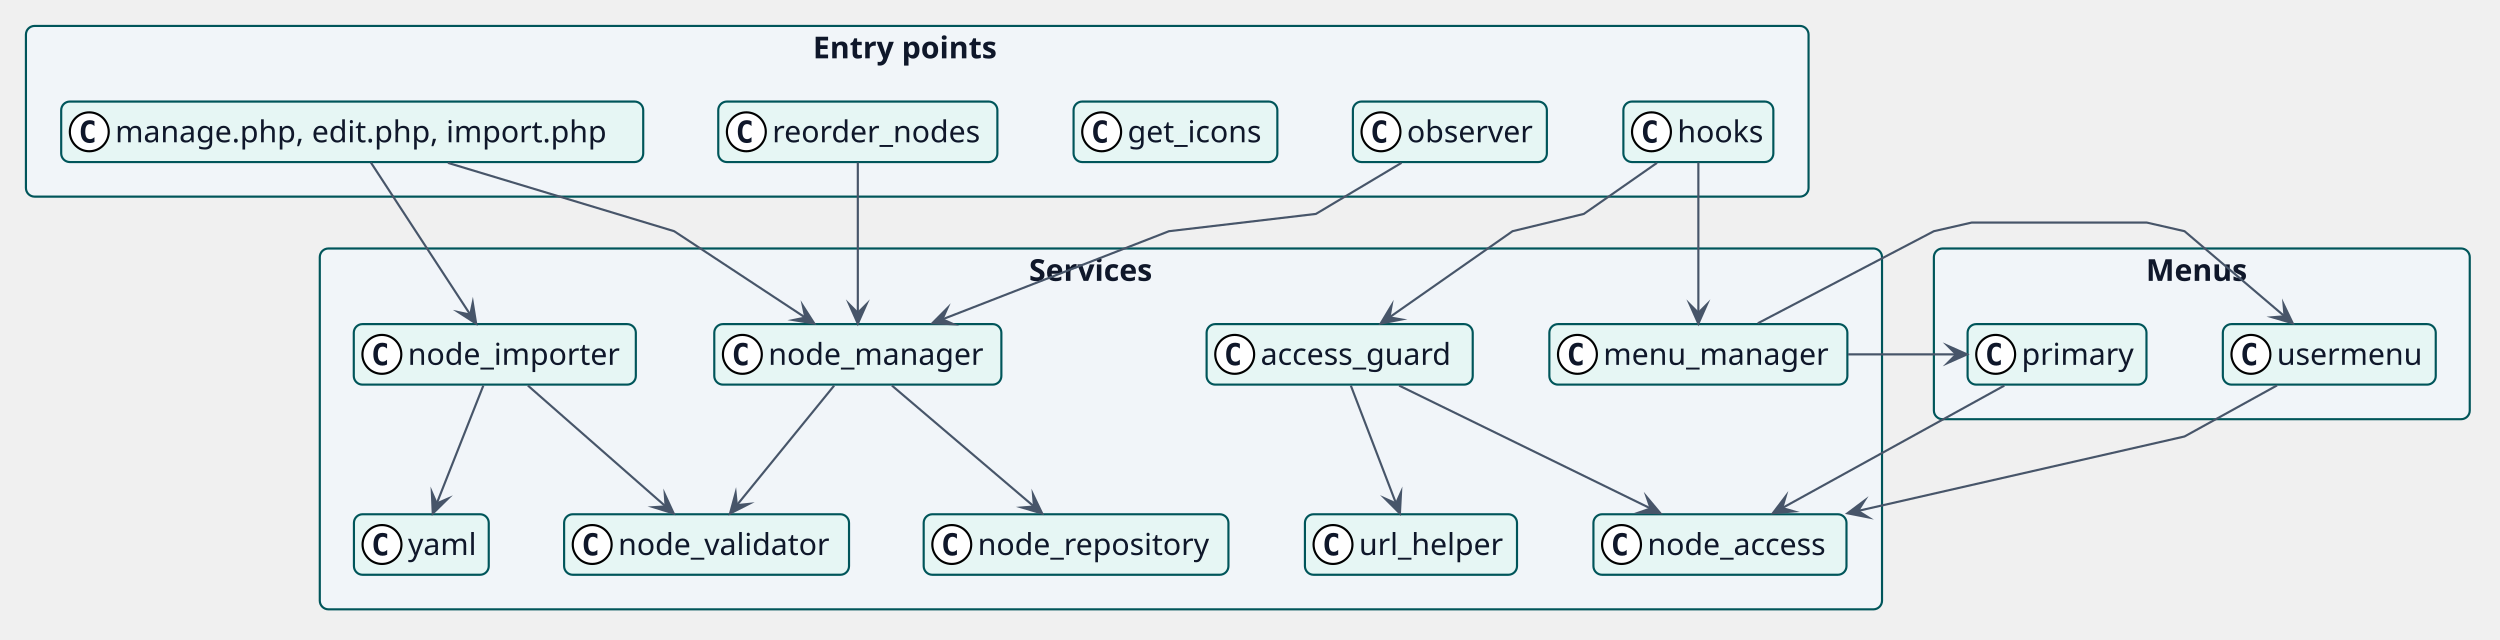
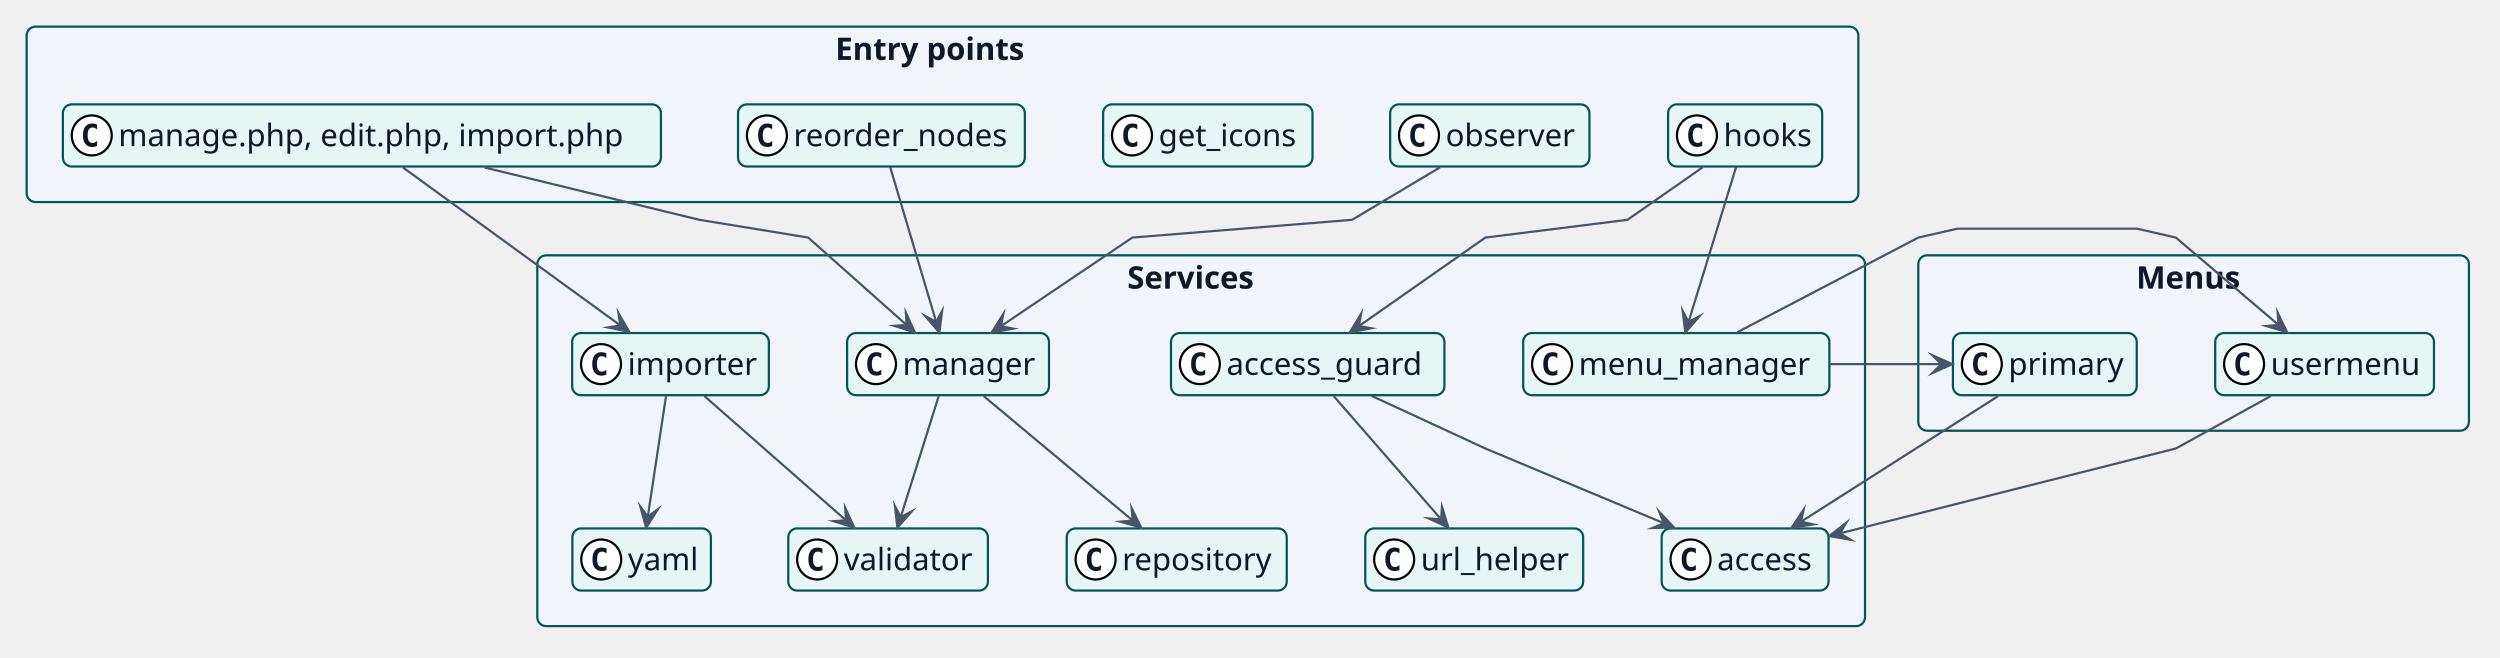
- <svg xmlns="http://www.w3.org/2000/svg" version="1.1" data-diagram-type="CLASS" style="width:1157px;height:296px;background:#FFFFFF;" width="1157px" height="296px" viewBox="0 0 1157 296" zoomAndPan="magnify" preserveAspectRatio="none" contentStyleType="text/css">
+ <svg xmlns="http://www.w3.org/2000/svg" version="1.1" data-diagram-type="CLASS" style="width:1126px;height:296px;background:#FFFFFF;" width="1126px" height="296px" viewBox="0 0 1126 296" zoomAndPan="magnify" preserveAspectRatio="none" contentStyleType="text/css">
  <defs />
  <g font-family="sans-serif" lengthAdjust="spacing">
    <g class="cluster" data-qualified-name="Entry points" id="ent0001" data-source-line="109">
      <rect x="12" y="12" width="825" height="79" fill="#F1F5F9" style="stroke:#00555A;stroke-width:1;" rx="4" ry="4" />
      <text x="376.221" y="26.995" fill="#0F172A" font-size="14" textLength="96.558" font-weight="700" font-family="IBM Plex Sans">Entry points</text>
    </g>
    <g class="cluster" data-qualified-name="Services" id="ent0007" data-source-line="116">
-       <rect x="148" y="115" width="723" height="167" fill="#F1F5F9" style="stroke:#00555A;stroke-width:1;" rx="4" ry="4" />
-       <text x="476.233" y="129.995" fill="#0F172A" font-size="14" textLength="66.534" font-weight="700" font-family="IBM Plex Sans">Services</text>
+       <rect x="242" y="115" width="598" height="167" fill="#F1F5F9" style="stroke:#00555A;stroke-width:1;" rx="4" ry="4" />
+       <text x="507.733" y="129.995" fill="#0F172A" font-size="14" textLength="66.534" font-weight="700" font-family="IBM Plex Sans">Services</text>
    </g>
    <g class="cluster" data-qualified-name="Menus" id="ent0017" data-source-line="127">
-       <rect x="895" y="115" width="248" height="79" fill="#F1F5F9" style="stroke:#00555A;stroke-width:1;" rx="4" ry="4" />
-       <text x="993.153" y="129.995" fill="#0F172A" font-size="14" textLength="51.693" font-weight="700" font-family="IBM Plex Sans">Menus</text>
+       <rect x="864" y="115" width="248" height="79" fill="#F1F5F9" style="stroke:#00555A;stroke-width:1;" rx="4" ry="4" />
+       <text x="962.153" y="129.995" fill="#0F172A" font-size="14" textLength="51.693" font-weight="700" font-family="IBM Plex Sans">Menus</text>
    </g>
    <g class="entity" data-qualified-name="Entry points.pages" id="ent0002" data-source-line="110">
      <rect x="28.32" y="47" width="269.363" height="28" fill="#E6F6F4" style="stroke:#00555A;stroke-width:1;" rx="4" ry="4" />
      <ellipse cx="41.32" cy="61" rx="9" ry="9" fill="#FFF" style="stroke:#000;stroke-width:1;" />
      <path d="M43.711,65.703 Q43.226,65.953 42.695,66.078 Q42.179,66.203 41.601,66.203 Q39.539,66.203 38.445,64.844 Q37.367,63.484 37.367,60.906 Q37.367,58.328 38.445,56.969 Q39.539,55.609 41.601,55.609 Q42.179,55.609 42.711,55.734 Q43.242,55.859 43.711,56.094 L43.711,58.344 Q43.195,57.859 42.695,57.641 Q42.211,57.422 41.695,57.422 Q40.586,57.422 40.023,58.297 Q39.461,59.172 39.461,60.906 Q39.461,62.625 40.023,63.516 Q40.586,64.391 41.695,64.391 Q42.211,64.391 42.695,64.172 Q43.195,63.938 43.711,63.469 L43.711,65.703 Z " fill="#0F172A" />
      <text x="53.32" y="65.847" fill="#0F172A" font-size="14" textLength="241.363" font-family="IBM Plex Sans">manage.php, edit.php, import.php</text>
    </g>
    <g class="entity" data-qualified-name="Entry points.reorder_nodes" id="ent0003" data-source-line="111">
      <rect x="332.41" y="47" width="129.179" height="28" fill="#E6F6F4" style="stroke:#00555A;stroke-width:1;" rx="4" ry="4" />
      <ellipse cx="345.41" cy="61" rx="9" ry="9" fill="#FFF" style="stroke:#000;stroke-width:1;" />
      <path d="M347.801,65.703 Q347.316,65.953 346.785,66.078 Q346.269,66.203 345.691,66.203 Q343.629,66.203 342.535,64.844 Q341.457,63.484 341.457,60.906 Q341.457,58.328 342.535,56.969 Q343.629,55.609 345.691,55.609 Q346.269,55.609 346.801,55.734 Q347.332,55.859 347.801,56.094 L347.801,58.344 Q347.285,57.859 346.785,57.641 Q346.301,57.422 345.785,57.422 Q344.676,57.422 344.113,58.297 Q343.551,59.172 343.551,60.906 Q343.551,62.625 344.113,63.516 Q344.676,64.391 345.785,64.391 Q346.301,64.391 346.785,64.172 Q347.285,63.938 347.801,63.469 L347.801,65.703 Z " fill="#0F172A" />
      <text x="357.41" y="65.847" fill="#0F172A" font-size="14" textLength="101.179" font-family="IBM Plex Sans">reorder_nodes</text>
    </g>
    <g class="entity" data-qualified-name="Entry points.get_icons" id="ent0004" data-source-line="112">
      <rect x="496.85" y="47" width="94.309" height="28" fill="#E6F6F4" style="stroke:#00555A;stroke-width:1;" rx="4" ry="4" />
      <ellipse cx="509.85" cy="61" rx="9" ry="9" fill="#FFF" style="stroke:#000;stroke-width:1;" />
      <path d="M512.241,65.703 Q511.756,65.953 511.225,66.078 Q510.709,66.203 510.131,66.203 Q508.069,66.203 506.975,64.844 Q505.897,63.484 505.897,60.906 Q505.897,58.328 506.975,56.969 Q508.069,55.609 510.131,55.609 Q510.709,55.609 511.241,55.734 Q511.772,55.859 512.241,56.094 L512.241,58.344 Q511.725,57.859 511.225,57.641 Q510.741,57.422 510.225,57.422 Q509.116,57.422 508.553,58.297 Q507.991,59.172 507.991,60.906 Q507.991,62.625 508.553,63.516 Q509.116,64.391 510.225,64.391 Q510.741,64.391 511.225,64.172 Q511.725,63.938 512.241,63.469 L512.241,65.703 Z " fill="#0F172A" />
      <text x="521.85" y="65.847" fill="#0F172A" font-size="14" textLength="66.309" font-family="IBM Plex Sans">get_icons</text>
    </g>
    <g class="entity" data-qualified-name="Entry points.hooks" id="ent0005" data-source-line="113">
      <rect x="751.3" y="47" width="69.405" height="28" fill="#E6F6F4" style="stroke:#00555A;stroke-width:1;" rx="4" ry="4" />
      <ellipse cx="764.3" cy="61" rx="9" ry="9" fill="#FFF" style="stroke:#000;stroke-width:1;" />
      <path d="M766.691,65.703 Q766.206,65.953 765.675,66.078 Q765.159,66.203 764.581,66.203 Q762.519,66.203 761.425,64.844 Q760.347,63.484 760.347,60.906 Q760.347,58.328 761.425,56.969 Q762.519,55.609 764.581,55.609 Q765.159,55.609 765.691,55.734 Q766.222,55.859 766.691,56.094 L766.691,58.344 Q766.175,57.859 765.675,57.641 Q765.191,57.422 764.675,57.422 Q763.566,57.422 763.003,58.297 Q762.441,59.172 762.441,60.906 Q762.441,62.625 763.003,63.516 Q763.566,64.391 764.675,64.391 Q765.191,64.391 765.675,64.172 Q766.175,63.938 766.691,63.469 L766.691,65.703 Z " fill="#0F172A" />
      <text x="776.3" y="65.847" fill="#0F172A" font-size="14" textLength="41.405" font-family="IBM Plex Sans">hooks</text>
    </g>
    <g class="entity" data-qualified-name="Entry points.observer" id="ent0006" data-source-line="114">
      <rect x="626.12" y="47" width="89.77" height="28" fill="#E6F6F4" style="stroke:#00555A;stroke-width:1;" rx="4" ry="4" />
      <ellipse cx="639.12" cy="61" rx="9" ry="9" fill="#FFF" style="stroke:#000;stroke-width:1;" />
      <path d="M641.511,65.703 Q641.026,65.953 640.495,66.078 Q639.979,66.203 639.401,66.203 Q637.339,66.203 636.245,64.844 Q635.167,63.484 635.167,60.906 Q635.167,58.328 636.245,56.969 Q637.339,55.609 639.401,55.609 Q639.979,55.609 640.511,55.734 Q641.042,55.859 641.511,56.094 L641.511,58.344 Q640.995,57.859 640.495,57.641 Q640.011,57.422 639.495,57.422 Q638.386,57.422 637.823,58.297 Q637.261,59.172 637.261,60.906 Q637.261,62.625 637.823,63.516 Q638.386,64.391 639.495,64.391 Q640.011,64.391 640.495,64.172 Q640.995,63.938 641.511,63.469 L641.511,65.703 Z " fill="#0F172A" />
      <text x="651.12" y="65.847" fill="#0F172A" font-size="14" textLength="61.77" font-family="IBM Plex Sans">observer</text>
    </g>
-     <g class="entity" data-qualified-name="Services.node_manager" id="ent0008" data-source-line="117">
-       <rect x="330.57" y="150" width="132.863" height="28" fill="#E6F6F4" style="stroke:#00555A;stroke-width:1;" rx="4" ry="4" />
-       <ellipse cx="343.57" cy="164" rx="9" ry="9" fill="#FFF" style="stroke:#000;stroke-width:1;" />
-       <path d="M345.961,168.703 Q345.476,168.953 344.945,169.078 Q344.429,169.203 343.851,169.203 Q341.789,169.203 340.695,167.844 Q339.617,166.484 339.617,163.906 Q339.617,161.328 340.695,159.969 Q341.789,158.609 343.851,158.609 Q344.429,158.609 344.961,158.734 Q345.492,158.859 345.961,159.094 L345.961,161.344 Q345.445,160.859 344.945,160.641 Q344.461,160.422 343.945,160.422 Q342.836,160.422 342.273,161.297 Q341.711,162.172 341.711,163.906 Q341.711,165.625 342.273,166.516 Q342.836,167.391 343.945,167.391 Q344.461,167.391 344.945,167.172 Q345.445,166.938 345.961,166.469 L345.961,168.703 Z " fill="#0F172A" />
-       <text x="355.57" y="168.847" fill="#0F172A" font-size="14" textLength="104.863" font-family="IBM Plex Sans">node_manager</text>
+     <g class="entity" data-qualified-name="Services.manager" id="ent0008" data-source-line="117">
+       <rect x="381.54" y="150" width="90.925" height="28" fill="#E6F6F4" style="stroke:#00555A;stroke-width:1;" rx="4" ry="4" />
+       <ellipse cx="394.54" cy="164" rx="9" ry="9" fill="#FFF" style="stroke:#000;stroke-width:1;" />
+       <path d="M396.931,168.703 Q396.446,168.953 395.915,169.078 Q395.399,169.203 394.821,169.203 Q392.759,169.203 391.665,167.844 Q390.587,166.484 390.587,163.906 Q390.587,161.328 391.665,159.969 Q392.759,158.609 394.821,158.609 Q395.399,158.609 395.931,158.734 Q396.462,158.859 396.931,159.094 L396.931,161.344 Q396.415,160.859 395.915,160.641 Q395.431,160.422 394.915,160.422 Q393.806,160.422 393.243,161.297 Q392.681,162.172 392.681,163.906 Q392.681,165.625 393.243,166.516 Q393.806,167.391 394.915,167.391 Q395.431,167.391 395.915,167.172 Q396.415,166.938 396.931,166.469 L396.931,168.703 Z " fill="#0F172A" />
+       <text x="406.54" y="168.847" fill="#0F172A" font-size="14" textLength="62.925" font-family="IBM Plex Sans">manager</text>
    </g>
-     <g class="entity" data-qualified-name="Services.node_validator" id="ent0009" data-source-line="118">
-       <rect x="261.07" y="238" width="131.858" height="28" fill="#E6F6F4" style="stroke:#00555A;stroke-width:1;" rx="4" ry="4" />
-       <ellipse cx="274.07" cy="252" rx="9" ry="9" fill="#FFF" style="stroke:#000;stroke-width:1;" />
-       <path d="M276.461,256.703 Q275.976,256.953 275.445,257.078 Q274.929,257.203 274.351,257.203 Q272.289,257.203 271.195,255.844 Q270.117,254.484 270.117,251.906 Q270.117,249.328 271.195,247.969 Q272.289,246.609 274.351,246.609 Q274.929,246.609 275.461,246.734 Q275.992,246.859 276.461,247.094 L276.461,249.344 Q275.945,248.859 275.445,248.641 Q274.961,248.422 274.445,248.422 Q273.336,248.422 272.773,249.297 Q272.211,250.172 272.211,251.906 Q272.211,253.625 272.773,254.516 Q273.336,255.391 274.445,255.391 Q274.961,255.391 275.445,255.172 Q275.945,254.938 276.461,254.469 L276.461,256.703 Z " fill="#0F172A" />
-       <text x="286.07" y="256.847" fill="#0F172A" font-size="14" textLength="103.858" font-family="IBM Plex Sans">node_validator</text>
+     <g class="entity" data-qualified-name="Services.validator" id="ent0009" data-source-line="118">
+       <rect x="355.04" y="238" width="89.92" height="28" fill="#E6F6F4" style="stroke:#00555A;stroke-width:1;" rx="4" ry="4" />
+       <ellipse cx="368.04" cy="252" rx="9" ry="9" fill="#FFF" style="stroke:#000;stroke-width:1;" />
+       <path d="M370.431,256.703 Q369.946,256.953 369.415,257.078 Q368.899,257.203 368.321,257.203 Q366.259,257.203 365.165,255.844 Q364.087,254.484 364.087,251.906 Q364.087,249.328 365.165,247.969 Q366.259,246.609 368.321,246.609 Q368.899,246.609 369.431,246.734 Q369.962,246.859 370.431,247.094 L370.431,249.344 Q369.915,248.859 369.415,248.641 Q368.931,248.422 368.415,248.422 Q367.306,248.422 366.743,249.297 Q366.181,250.172 366.181,251.906 Q366.181,253.625 366.743,254.516 Q367.306,255.391 368.415,255.391 Q368.931,255.391 369.415,255.172 Q369.915,254.938 370.431,254.469 L370.431,256.703 Z " fill="#0F172A" />
+       <text x="380.04" y="256.847" fill="#0F172A" font-size="14" textLength="61.92" font-family="IBM Plex Sans">validator</text>
    </g>
-     <g class="entity" data-qualified-name="Services.node_importer" id="ent0010" data-source-line="119">
-       <rect x="163.73" y="150" width="130.532" height="28" fill="#E6F6F4" style="stroke:#00555A;stroke-width:1;" rx="4" ry="4" />
-       <ellipse cx="176.73" cy="164" rx="9" ry="9" fill="#FFF" style="stroke:#000;stroke-width:1;" />
-       <path d="M179.121,168.703 Q178.636,168.953 178.105,169.078 Q177.589,169.203 177.011,169.203 Q174.949,169.203 173.855,167.844 Q172.777,166.484 172.777,163.906 Q172.777,161.328 173.855,159.969 Q174.949,158.609 177.011,158.609 Q177.589,158.609 178.121,158.734 Q178.652,158.859 179.121,159.094 L179.121,161.344 Q178.605,160.859 178.105,160.641 Q177.621,160.422 177.105,160.422 Q175.996,160.422 175.433,161.297 Q174.871,162.172 174.871,163.906 Q174.871,165.625 175.433,166.516 Q175.996,167.391 177.105,167.391 Q177.621,167.391 178.105,167.172 Q178.605,166.938 179.121,166.469 L179.121,168.703 Z " fill="#0F172A" />
-       <text x="188.73" y="168.847" fill="#0F172A" font-size="14" textLength="102.532" font-family="IBM Plex Sans">node_importer</text>
+     <g class="entity" data-qualified-name="Services.importer" id="ent0010" data-source-line="119">
+       <rect x="257.7" y="150" width="88.594" height="28" fill="#E6F6F4" style="stroke:#00555A;stroke-width:1;" rx="4" ry="4" />
+       <ellipse cx="270.7" cy="164" rx="9" ry="9" fill="#FFF" style="stroke:#000;stroke-width:1;" />
+       <path d="M273.091,168.703 Q272.606,168.953 272.075,169.078 Q271.559,169.203 270.981,169.203 Q268.919,169.203 267.825,167.844 Q266.747,166.484 266.747,163.906 Q266.747,161.328 267.825,159.969 Q268.919,158.609 270.981,158.609 Q271.559,158.609 272.091,158.734 Q272.622,158.859 273.091,159.094 L273.091,161.344 Q272.575,160.859 272.075,160.641 Q271.591,160.422 271.075,160.422 Q269.966,160.422 269.403,161.297 Q268.841,162.172 268.841,163.906 Q268.841,165.625 269.403,166.516 Q269.966,167.391 271.075,167.391 Q271.591,167.391 272.075,167.172 Q272.575,166.938 273.091,166.469 L273.091,168.703 Z " fill="#0F172A" />
+       <text x="282.7" y="168.847" fill="#0F172A" font-size="14" textLength="60.594" font-family="IBM Plex Sans">importer</text>
    </g>
-     <g class="entity" data-qualified-name="Services.node_repository" id="ent0011" data-source-line="120">
-       <rect x="427.48" y="238" width="141.039" height="28" fill="#E6F6F4" style="stroke:#00555A;stroke-width:1;" rx="4" ry="4" />
-       <ellipse cx="440.48" cy="252" rx="9" ry="9" fill="#FFF" style="stroke:#000;stroke-width:1;" />
-       <path d="M442.871,256.703 Q442.386,256.953 441.855,257.078 Q441.339,257.203 440.761,257.203 Q438.699,257.203 437.605,255.844 Q436.527,254.484 436.527,251.906 Q436.527,249.328 437.605,247.969 Q438.699,246.609 440.761,246.609 Q441.339,246.609 441.871,246.734 Q442.402,246.859 442.871,247.094 L442.871,249.344 Q442.355,248.859 441.855,248.641 Q441.371,248.422 440.855,248.422 Q439.746,248.422 439.183,249.297 Q438.621,250.172 438.621,251.906 Q438.621,253.625 439.183,254.516 Q439.746,255.391 440.855,255.391 Q441.371,255.391 441.855,255.172 Q442.355,254.938 442.871,254.469 L442.871,256.703 Z " fill="#0F172A" />
-       <text x="452.48" y="256.847" fill="#0F172A" font-size="14" textLength="113.039" font-family="IBM Plex Sans">node_repository</text>
+     <g class="entity" data-qualified-name="Services.repository" id="ent0011" data-source-line="120">
+       <rect x="480.45" y="238" width="99.101" height="28" fill="#E6F6F4" style="stroke:#00555A;stroke-width:1;" rx="4" ry="4" />
+       <ellipse cx="493.45" cy="252" rx="9" ry="9" fill="#FFF" style="stroke:#000;stroke-width:1;" />
+       <path d="M495.841,256.703 Q495.356,256.953 494.825,257.078 Q494.309,257.203 493.731,257.203 Q491.669,257.203 490.575,255.844 Q489.497,254.484 489.497,251.906 Q489.497,249.328 490.575,247.969 Q491.669,246.609 493.731,246.609 Q494.309,246.609 494.841,246.734 Q495.372,246.859 495.841,247.094 L495.841,249.344 Q495.325,248.859 494.825,248.641 Q494.341,248.422 493.825,248.422 Q492.716,248.422 492.153,249.297 Q491.591,250.172 491.591,251.906 Q491.591,253.625 492.153,254.516 Q492.716,255.391 493.825,255.391 Q494.341,255.391 494.825,255.172 Q495.325,254.938 495.841,254.469 L495.841,256.703 Z " fill="#0F172A" />
+       <text x="505.45" y="256.847" fill="#0F172A" font-size="14" textLength="71.101" font-family="IBM Plex Sans">repository</text>
    </g>
-     <g class="entity" data-qualified-name="Services.node_access" id="ent0012" data-source-line="121">
-       <rect x="737.44" y="238" width="117.113" height="28" fill="#E6F6F4" style="stroke:#00555A;stroke-width:1;" rx="4" ry="4" />
-       <ellipse cx="750.44" cy="252" rx="9" ry="9" fill="#FFF" style="stroke:#000;stroke-width:1;" />
-       <path d="M752.831,256.703 Q752.346,256.953 751.815,257.078 Q751.299,257.203 750.721,257.203 Q748.659,257.203 747.565,255.844 Q746.487,254.484 746.487,251.906 Q746.487,249.328 747.565,247.969 Q748.659,246.609 750.721,246.609 Q751.299,246.609 751.831,246.734 Q752.362,246.859 752.831,247.094 L752.831,249.344 Q752.315,248.859 751.815,248.641 Q751.331,248.422 750.815,248.422 Q749.706,248.422 749.143,249.297 Q748.581,250.172 748.581,251.906 Q748.581,253.625 749.143,254.516 Q749.706,255.391 750.815,255.391 Q751.331,255.391 751.815,255.172 Q752.315,254.938 752.831,254.469 L752.831,256.703 Z " fill="#0F172A" />
-       <text x="762.44" y="256.847" fill="#0F172A" font-size="14" textLength="89.113" font-family="IBM Plex Sans">node_access</text>
+     <g class="entity" data-qualified-name="Services.access" id="ent0012" data-source-line="121">
+       <rect x="748.41" y="238" width="75.175" height="28" fill="#E6F6F4" style="stroke:#00555A;stroke-width:1;" rx="4" ry="4" />
+       <ellipse cx="761.41" cy="252" rx="9" ry="9" fill="#FFF" style="stroke:#000;stroke-width:1;" />
+       <path d="M763.801,256.703 Q763.316,256.953 762.785,257.078 Q762.269,257.203 761.691,257.203 Q759.629,257.203 758.535,255.844 Q757.457,254.484 757.457,251.906 Q757.457,249.328 758.535,247.969 Q759.629,246.609 761.691,246.609 Q762.269,246.609 762.801,246.734 Q763.332,246.859 763.801,247.094 L763.801,249.344 Q763.285,248.859 762.785,248.641 Q762.301,248.422 761.785,248.422 Q760.676,248.422 760.113,249.297 Q759.551,250.172 759.551,251.906 Q759.551,253.625 760.113,254.516 Q760.676,255.391 761.785,255.391 Q762.301,255.391 762.785,255.172 Q763.285,254.938 763.801,254.469 L763.801,256.703 Z " fill="#0F172A" />
+       <text x="773.41" y="256.847" fill="#0F172A" font-size="14" textLength="47.175" font-family="IBM Plex Sans">access</text>
    </g>
    <g class="entity" data-qualified-name="Services.access_guard" id="ent0013" data-source-line="122">
-       <rect x="558.42" y="150" width="123.156" height="28" fill="#E6F6F4" style="stroke:#00555A;stroke-width:1;" rx="4" ry="4" />
-       <ellipse cx="571.42" cy="164" rx="9" ry="9" fill="#FFF" style="stroke:#000;stroke-width:1;" />
-       <path d="M573.811,168.703 Q573.326,168.953 572.795,169.078 Q572.279,169.203 571.701,169.203 Q569.639,169.203 568.545,167.844 Q567.467,166.484 567.467,163.906 Q567.467,161.328 568.545,159.969 Q569.639,158.609 571.701,158.609 Q572.279,158.609 572.811,158.734 Q573.342,158.859 573.811,159.094 L573.811,161.344 Q573.295,160.859 572.795,160.641 Q572.311,160.422 571.795,160.422 Q570.686,160.422 570.123,161.297 Q569.561,162.172 569.561,163.906 Q569.561,165.625 570.123,166.516 Q570.686,167.391 571.795,167.391 Q572.311,167.391 572.795,167.172 Q573.295,166.938 573.811,166.469 L573.811,168.703 Z " fill="#0F172A" />
-       <text x="583.42" y="168.847" fill="#0F172A" font-size="14" textLength="95.156" font-family="IBM Plex Sans">access_guard</text>
+       <rect x="527.42" y="150" width="123.156" height="28" fill="#E6F6F4" style="stroke:#00555A;stroke-width:1;" rx="4" ry="4" />
+       <ellipse cx="540.42" cy="164" rx="9" ry="9" fill="#FFF" style="stroke:#000;stroke-width:1;" />
+       <path d="M542.811,168.703 Q542.326,168.953 541.795,169.078 Q541.279,169.203 540.701,169.203 Q538.639,169.203 537.545,167.844 Q536.467,166.484 536.467,163.906 Q536.467,161.328 537.545,159.969 Q538.639,158.609 540.701,158.609 Q541.279,158.609 541.811,158.734 Q542.342,158.859 542.811,159.094 L542.811,161.344 Q542.295,160.859 541.795,160.641 Q541.311,160.422 540.795,160.422 Q539.686,160.422 539.123,161.297 Q538.561,162.172 538.561,163.906 Q538.561,165.625 539.123,166.516 Q539.686,167.391 540.795,167.391 Q541.311,167.391 541.795,167.172 Q542.295,166.938 542.811,166.469 L542.811,168.703 Z " fill="#0F172A" />
+       <text x="552.42" y="168.847" fill="#0F172A" font-size="14" textLength="95.156" font-family="IBM Plex Sans">access_guard</text>
    </g>
    <g class="entity" data-qualified-name="Services.url_helper" id="ent0014" data-source-line="123">
-       <rect x="603.92" y="238" width="98.15" height="28" fill="#E6F6F4" style="stroke:#00555A;stroke-width:1;" rx="4" ry="4" />
-       <ellipse cx="616.92" cy="252" rx="9" ry="9" fill="#FFF" style="stroke:#000;stroke-width:1;" />
-       <path d="M619.311,256.703 Q618.826,256.953 618.295,257.078 Q617.779,257.203 617.201,257.203 Q615.139,257.203 614.045,255.844 Q612.967,254.484 612.967,251.906 Q612.967,249.328 614.045,247.969 Q615.139,246.609 617.201,246.609 Q617.779,246.609 618.311,246.734 Q618.842,246.859 619.311,247.094 L619.311,249.344 Q618.795,248.859 618.295,248.641 Q617.811,248.422 617.295,248.422 Q616.186,248.422 615.623,249.297 Q615.061,250.172 615.061,251.906 Q615.061,253.625 615.623,254.516 Q616.186,255.391 617.295,255.391 Q617.811,255.391 618.295,255.172 Q618.795,254.938 619.311,254.469 L619.311,256.703 Z " fill="#0F172A" />
-       <text x="628.92" y="256.847" fill="#0F172A" font-size="14" textLength="70.15" font-family="IBM Plex Sans">url_helper</text>
+       <rect x="614.92" y="238" width="98.15" height="28" fill="#E6F6F4" style="stroke:#00555A;stroke-width:1;" rx="4" ry="4" />
+       <ellipse cx="627.92" cy="252" rx="9" ry="9" fill="#FFF" style="stroke:#000;stroke-width:1;" />
+       <path d="M630.311,256.703 Q629.826,256.953 629.295,257.078 Q628.779,257.203 628.201,257.203 Q626.139,257.203 625.045,255.844 Q623.967,254.484 623.967,251.906 Q623.967,249.328 625.045,247.969 Q626.139,246.609 628.201,246.609 Q628.779,246.609 629.311,246.734 Q629.842,246.859 630.311,247.094 L630.311,249.344 Q629.795,248.859 629.295,248.641 Q628.811,248.422 628.295,248.422 Q627.186,248.422 626.623,249.297 Q626.061,250.172 626.061,251.906 Q626.061,253.625 626.623,254.516 Q627.186,255.391 628.295,255.391 Q628.811,255.391 629.295,255.172 Q629.795,254.938 630.311,254.469 L630.311,256.703 Z " fill="#0F172A" />
+       <text x="639.92" y="256.847" fill="#0F172A" font-size="14" textLength="70.15" font-family="IBM Plex Sans">url_helper</text>
    </g>
    <g class="entity" data-qualified-name="Services.menu_manager" id="ent0015" data-source-line="124">
-       <rect x="717.04" y="150" width="137.922" height="28" fill="#E6F6F4" style="stroke:#00555A;stroke-width:1;" rx="4" ry="4" />
-       <ellipse cx="730.04" cy="164" rx="9" ry="9" fill="#FFF" style="stroke:#000;stroke-width:1;" />
-       <path d="M732.431,168.703 Q731.946,168.953 731.415,169.078 Q730.899,169.203 730.321,169.203 Q728.259,169.203 727.165,167.844 Q726.087,166.484 726.087,163.906 Q726.087,161.328 727.165,159.969 Q728.259,158.609 730.321,158.609 Q730.899,158.609 731.431,158.734 Q731.962,158.859 732.431,159.094 L732.431,161.344 Q731.915,160.859 731.415,160.641 Q730.931,160.422 730.415,160.422 Q729.306,160.422 728.743,161.297 Q728.181,162.172 728.181,163.906 Q728.181,165.625 728.743,166.516 Q729.306,167.391 730.415,167.391 Q730.931,167.391 731.415,167.172 Q731.915,166.938 732.431,166.469 L732.431,168.703 Z " fill="#0F172A" />
-       <text x="742.04" y="168.847" fill="#0F172A" font-size="14" textLength="109.922" font-family="IBM Plex Sans">menu_manager</text>
+       <rect x="686.04" y="150" width="137.922" height="28" fill="#E6F6F4" style="stroke:#00555A;stroke-width:1;" rx="4" ry="4" />
+       <ellipse cx="699.04" cy="164" rx="9" ry="9" fill="#FFF" style="stroke:#000;stroke-width:1;" />
+       <path d="M701.431,168.703 Q700.946,168.953 700.415,169.078 Q699.899,169.203 699.321,169.203 Q697.259,169.203 696.165,167.844 Q695.087,166.484 695.087,163.906 Q695.087,161.328 696.165,159.969 Q697.259,158.609 699.321,158.609 Q699.899,158.609 700.431,158.734 Q700.962,158.859 701.431,159.094 L701.431,161.344 Q700.915,160.859 700.415,160.641 Q699.931,160.422 699.415,160.422 Q698.306,160.422 697.743,161.297 Q697.181,162.172 697.181,163.906 Q697.181,165.625 697.743,166.516 Q698.306,167.391 699.415,167.391 Q699.931,167.391 700.415,167.172 Q700.915,166.938 701.431,166.469 L701.431,168.703 Z " fill="#0F172A" />
+       <text x="711.04" y="168.847" fill="#0F172A" font-size="14" textLength="109.922" font-family="IBM Plex Sans">menu_manager</text>
    </g>
    <g class="entity" data-qualified-name="Services.yaml" id="ent0016" data-source-line="125">
-       <rect x="163.8" y="238" width="62.392" height="28" fill="#E6F6F4" style="stroke:#00555A;stroke-width:1;" rx="4" ry="4" />
-       <ellipse cx="176.8" cy="252" rx="9" ry="9" fill="#FFF" style="stroke:#000;stroke-width:1;" />
-       <path d="M179.191,256.703 Q178.706,256.953 178.175,257.078 Q177.659,257.203 177.081,257.203 Q175.019,257.203 173.925,255.844 Q172.847,254.484 172.847,251.906 Q172.847,249.328 173.925,247.969 Q175.019,246.609 177.081,246.609 Q177.659,246.609 178.191,246.734 Q178.722,246.859 179.191,247.094 L179.191,249.344 Q178.675,248.859 178.175,248.641 Q177.691,248.422 177.175,248.422 Q176.066,248.422 175.503,249.297 Q174.941,250.172 174.941,251.906 Q174.941,253.625 175.503,254.516 Q176.066,255.391 177.175,255.391 Q177.691,255.391 178.175,255.172 Q178.675,254.938 179.191,254.469 L179.191,256.703 Z " fill="#0F172A" />
-       <text x="188.8" y="256.847" fill="#0F172A" font-size="14" textLength="34.392" font-family="IBM Plex Sans">yaml</text>
+       <rect x="257.8" y="238" width="62.392" height="28" fill="#E6F6F4" style="stroke:#00555A;stroke-width:1;" rx="4" ry="4" />
+       <ellipse cx="270.8" cy="252" rx="9" ry="9" fill="#FFF" style="stroke:#000;stroke-width:1;" />
+       <path d="M273.191,256.703 Q272.706,256.953 272.175,257.078 Q271.659,257.203 271.081,257.203 Q269.019,257.203 267.925,255.844 Q266.847,254.484 266.847,251.906 Q266.847,249.328 267.925,247.969 Q269.019,246.609 271.081,246.609 Q271.659,246.609 272.191,246.734 Q272.722,246.859 273.191,247.094 L273.191,249.344 Q272.675,248.859 272.175,248.641 Q271.691,248.422 271.175,248.422 Q270.066,248.422 269.503,249.297 Q268.941,250.172 268.941,251.906 Q268.941,253.625 269.503,254.516 Q270.066,255.391 271.175,255.391 Q271.691,255.391 272.175,255.172 Q272.675,254.938 273.191,254.469 L273.191,256.703 Z " fill="#0F172A" />
+       <text x="282.8" y="256.847" fill="#0F172A" font-size="14" textLength="34.392" font-family="IBM Plex Sans">yaml</text>
    </g>
    <g class="entity" data-qualified-name="Menus.primary" id="ent0018" data-source-line="128">
-       <rect x="910.6" y="150" width="82.79" height="28" fill="#E6F6F4" style="stroke:#00555A;stroke-width:1;" rx="4" ry="4" />
-       <ellipse cx="923.6" cy="164" rx="9" ry="9" fill="#FFF" style="stroke:#000;stroke-width:1;" />
-       <path d="M925.991,168.703 Q925.506,168.953 924.975,169.078 Q924.459,169.203 923.881,169.203 Q921.819,169.203 920.725,167.844 Q919.647,166.484 919.647,163.906 Q919.647,161.328 920.725,159.969 Q921.819,158.609 923.881,158.609 Q924.459,158.609 924.991,158.734 Q925.522,158.859 925.991,159.094 L925.991,161.344 Q925.475,160.859 924.975,160.641 Q924.491,160.422 923.975,160.422 Q922.866,160.422 922.303,161.297 Q921.741,162.172 921.741,163.906 Q921.741,165.625 922.303,166.516 Q922.866,167.391 923.975,167.391 Q924.491,167.391 924.975,167.172 Q925.475,166.938 925.991,166.469 L925.991,168.703 Z " fill="#0F172A" />
-       <text x="935.6" y="168.847" fill="#0F172A" font-size="14" textLength="54.79" font-family="IBM Plex Sans">primary</text>
+       <rect x="879.6" y="150" width="82.79" height="28" fill="#E6F6F4" style="stroke:#00555A;stroke-width:1;" rx="4" ry="4" />
+       <ellipse cx="892.6" cy="164" rx="9" ry="9" fill="#FFF" style="stroke:#000;stroke-width:1;" />
+       <path d="M894.991,168.703 Q894.506,168.953 893.975,169.078 Q893.459,169.203 892.881,169.203 Q890.819,169.203 889.725,167.844 Q888.647,166.484 888.647,163.906 Q888.647,161.328 889.725,159.969 Q890.819,158.609 892.881,158.609 Q893.459,158.609 893.991,158.734 Q894.522,158.859 894.991,159.094 L894.991,161.344 Q894.475,160.859 893.975,160.641 Q893.491,160.422 892.975,160.422 Q891.866,160.422 891.303,161.297 Q890.741,162.172 890.741,163.906 Q890.741,165.625 891.303,166.516 Q891.866,167.391 892.975,167.391 Q893.491,167.391 893.975,167.172 Q894.475,166.938 894.991,166.469 L894.991,168.703 Z " fill="#0F172A" />
+       <text x="904.6" y="168.847" fill="#0F172A" font-size="14" textLength="54.79" font-family="IBM Plex Sans">primary</text>
    </g>
    <g class="entity" data-qualified-name="Menus.usermenu" id="ent0019" data-source-line="129">
-       <rect x="1028.73" y="150" width="98.533" height="28" fill="#E6F6F4" style="stroke:#00555A;stroke-width:1;" rx="4" ry="4" />
-       <ellipse cx="1041.73" cy="164" rx="9" ry="9" fill="#FFF" style="stroke:#000;stroke-width:1;" />
-       <path d="M1044.121,168.703 Q1043.636,168.953 1043.105,169.078 Q1042.589,169.203 1042.011,169.203 Q1039.949,169.203 1038.855,167.844 Q1037.777,166.484 1037.777,163.906 Q1037.777,161.328 1038.855,159.969 Q1039.949,158.609 1042.011,158.609 Q1042.589,158.609 1043.121,158.734 Q1043.652,158.859 1044.121,159.094 L1044.121,161.344 Q1043.605,160.859 1043.105,160.641 Q1042.621,160.422 1042.105,160.422 Q1040.996,160.422 1040.433,161.297 Q1039.871,162.172 1039.871,163.906 Q1039.871,165.625 1040.433,166.516 Q1040.996,167.391 1042.105,167.391 Q1042.621,167.391 1043.105,167.172 Q1043.605,166.938 1044.121,166.469 L1044.121,168.703 Z " fill="#0F172A" />
-       <text x="1053.73" y="168.847" fill="#0F172A" font-size="14" textLength="70.533" font-family="IBM Plex Sans">usermenu</text>
+       <rect x="997.73" y="150" width="98.533" height="28" fill="#E6F6F4" style="stroke:#00555A;stroke-width:1;" rx="4" ry="4" />
+       <ellipse cx="1010.73" cy="164" rx="9" ry="9" fill="#FFF" style="stroke:#000;stroke-width:1;" />
+       <path d="M1013.121,168.703 Q1012.636,168.953 1012.105,169.078 Q1011.589,169.203 1011.011,169.203 Q1008.949,169.203 1007.855,167.844 Q1006.777,166.484 1006.777,163.906 Q1006.777,161.328 1007.855,159.969 Q1008.949,158.609 1011.011,158.609 Q1011.589,158.609 1012.121,158.734 Q1012.652,158.859 1013.121,159.094 L1013.121,161.344 Q1012.605,160.859 1012.105,160.641 Q1011.621,160.422 1011.105,160.422 Q1009.996,160.422 1009.433,161.297 Q1008.871,162.172 1008.871,163.906 Q1008.871,165.625 1009.433,166.516 Q1009.996,167.391 1011.105,167.391 Q1011.621,167.391 1012.105,167.172 Q1012.605,166.938 1013.121,166.469 L1013.121,168.703 Z " fill="#0F172A" />
+       <text x="1022.73" y="168.847" fill="#0F172A" font-size="14" textLength="70.533" font-family="IBM Plex Sans">usermenu</text>
    </g>
    <g class="link" data-entity-1="ent0002" data-entity-2="ent0008" id="lnk20" data-source-line="132" data-link-type="dependency">
-       <path d="M207.3,75.38 C251.22,88.64 312,107 312,107 C312,107 347.544,130.42 372.684,146.98" style="stroke:#475569;stroke-width:1;" fill="none" id="pages-to-node_manager" codeLine="132" />
-       <polygon points="376.86,149.73,371.544,141.439,372.684,146.98,367.144,148.12,376.86,149.73" fill="#475569" style="stroke:#475569;stroke-width:1;stroke-linejoin:miter;stroke-miterlimit:10;" />
+       <path d="M218.31,75.46 C261.77,86.04 315,99 315,99 C315,99 364,107 364,107 C364,107 389.703,129.848 408.333,146.408" style="stroke:#475569;stroke-width:1;" fill="none" id="pages-to-manager" codeLine="132" />
+       <polygon points="412.07,149.73,408.001,140.761,408.333,146.408,402.686,146.74,412.07,149.73" fill="#475569" style="stroke:#475569;stroke-width:1;stroke-linejoin:miter;stroke-miterlimit:10;" />
    </g>
    <g class="link" data-entity-1="ent0002" data-entity-2="ent0010" id="lnk21" data-source-line="133" data-link-type="dependency">
-       <path d="M171.63,75.2 C184.28,94.56 204.985,126.244 217.635,145.604" style="stroke:#475569;stroke-width:1;" fill="none" id="pages-to-node_importer" codeLine="133" />
-       <polygon points="220.37,149.79,218.796,140.068,217.635,145.604,212.099,144.444,220.37,149.79" fill="#475569" style="stroke:#475569;stroke-width:1;stroke-linejoin:miter;stroke-miterlimit:10;" />
+       <path d="M181.46,75.41 C208.04,94.73 252.795,127.241 279.425,146.591" style="stroke:#475569;stroke-width:1;" fill="none" id="pages-to-importer" codeLine="133" />
+       <polygon points="283.47,149.53,278.54,141.004,279.425,146.591,273.838,147.475,283.47,149.53" fill="#475569" style="stroke:#475569;stroke-width:1;stroke-linejoin:miter;stroke-miterlimit:10;" />
    </g>
    <g class="link" data-entity-1="ent0003" data-entity-2="ent0008" id="lnk22" data-source-line="134" data-link-type="dependency">
-       <path d="M397,75.2 C397,94.56 397,125.43 397,144.79" style="stroke:#475569;stroke-width:1;" fill="none" id="reorder_nodes-to-node_manager" codeLine="134" />
-       <polygon points="397,149.79,401,140.79,397,144.79,393,140.79,397,149.79" fill="#475569" style="stroke:#475569;stroke-width:1;stroke-linejoin:miter;stroke-miterlimit:10;" />
+       <path d="M400.92,75.2 C406.67,94.56 415.906,125.637 421.656,144.997" style="stroke:#475569;stroke-width:1;" fill="none" id="reorder_nodes-to-manager" codeLine="134" />
+       <polygon points="423.08,149.79,424.352,140.024,421.656,144.997,416.683,142.301,423.08,149.79" fill="#475569" style="stroke:#475569;stroke-width:1;stroke-linejoin:miter;stroke-miterlimit:10;" />
    </g>
    <g class="link" data-entity-1="ent0005" data-entity-2="ent0015" id="lnk23" data-source-line="135" data-link-type="dependency">
-       <path d="M786,75.2 C786,94.56 786,125.43 786,144.79" style="stroke:#475569;stroke-width:1;" fill="none" id="hooks-to-menu_manager" codeLine="135" />
-       <polygon points="786,149.79,790,140.79,786,144.79,782,140.79,786,149.79" fill="#475569" style="stroke:#475569;stroke-width:1;stroke-linejoin:miter;stroke-miterlimit:10;" />
+       <path d="M781.95,75.2 C776.01,94.56 766.469,125.651 760.519,145.011" style="stroke:#475569;stroke-width:1;" fill="none" id="hooks-to-menu_manager" codeLine="135" />
+       <polygon points="759.05,149.79,765.517,142.362,760.519,145.011,757.87,140.012,759.05,149.79" fill="#475569" style="stroke:#475569;stroke-width:1;stroke-linejoin:miter;stroke-miterlimit:10;" />
    </g>
    <g class="link" data-entity-1="ent0005" data-entity-2="ent0013" id="lnk24" data-source-line="136" data-link-type="dependency">
-       <path d="M766.87,75.36 C751.68,85.96 733,99 733,99 C733,99 700,107 700,107 C700,107 666.716,130.303 643.056,146.863" style="stroke:#475569;stroke-width:1;" fill="none" id="hooks-to-access_guard" codeLine="136" />
-       <polygon points="638.96,149.73,648.627,147.846,643.056,146.863,644.04,141.292,638.96,149.73" fill="#475569" style="stroke:#475569;stroke-width:1;stroke-linejoin:miter;stroke-miterlimit:10;" />
+       <path d="M766.87,75.36 C751.68,85.96 733,99 733,99 C733,99 669,107 669,107 C669,107 635.716,130.303 612.056,146.863" style="stroke:#475569;stroke-width:1;" fill="none" id="hooks-to-access_guard" codeLine="136" />
+       <polygon points="607.96,149.73,617.627,147.846,612.056,146.863,613.04,141.292,607.96,149.73" fill="#475569" style="stroke:#475569;stroke-width:1;stroke-linejoin:miter;stroke-miterlimit:10;" />
    </g>
    <g class="link" data-entity-1="ent0006" data-entity-2="ent0008" id="lnk25" data-source-line="137" data-link-type="dependency">
-       <path d="M648.62,75.36 C630.86,85.96 609,99 609,99 C609,99 541,107 541,107 C541,107 478.75,131.207 436.15,147.777" style="stroke:#475569;stroke-width:1;" fill="none" id="observer-to-node_manager" codeLine="137" />
-       <polygon points="431.49,149.59,441.328,150.055,436.15,147.777,438.428,142.599,431.49,149.59" fill="#475569" style="stroke:#475569;stroke-width:1;stroke-linejoin:miter;stroke-miterlimit:10;" />
+       <path d="M648.62,75.36 C630.86,85.96 609,99 609,99 C609,99 510,107 510,107 C510,107 475.355,130.373 450.815,146.933" style="stroke:#475569;stroke-width:1;" fill="none" id="observer-to-manager" codeLine="137" />
+       <polygon points="446.67,149.73,456.368,148.011,450.815,146.933,451.893,141.38,446.67,149.73" fill="#475569" style="stroke:#475569;stroke-width:1;stroke-linejoin:miter;stroke-miterlimit:10;" />
    </g>
    <g class="link" data-entity-1="ent0008" data-entity-2="ent0011" id="lnk26" data-source-line="138" data-link-type="dependency">
-       <path d="M412.78,178.44 C431.76,194.59 459.593,218.298 478.523,234.418" style="stroke:#475569;stroke-width:1;" fill="none" id="node_manager-to-node_repository" codeLine="138" />
-       <polygon points="482.33,237.66,478.071,228.78,478.523,234.418,472.884,234.87,482.33,237.66" fill="#475569" style="stroke:#475569;stroke-width:1;stroke-linejoin:miter;stroke-miterlimit:10;" />
+       <path d="M443.09,178.44 C462.44,194.59 490.882,218.335 510.182,234.455" style="stroke:#475569;stroke-width:1;" fill="none" id="manager-to-repository" codeLine="138" />
+       <polygon points="514.02,237.66,509.677,228.821,510.182,234.455,504.548,234.961,514.02,237.66" fill="#475569" style="stroke:#475569;stroke-width:1;stroke-linejoin:miter;stroke-miterlimit:10;" />
    </g>
    <g class="link" data-entity-1="ent0008" data-entity-2="ent0009" id="lnk27" data-source-line="139" data-link-type="dependency">
-       <path d="M386.06,178.44 C372.91,194.59 354.136,217.662 341.016,233.782" style="stroke:#475569;stroke-width:1;" fill="none" id="node_manager-to-node_validator" codeLine="139" />
-       <polygon points="337.86,237.66,346.644,233.205,341.016,233.782,340.439,228.155,337.86,237.66" fill="#475569" style="stroke:#475569;stroke-width:1;stroke-linejoin:miter;stroke-miterlimit:10;" />
+       <path d="M422.78,178.44 C417.71,194.59 410.747,216.769 405.687,232.889" style="stroke:#475569;stroke-width:1;" fill="none" id="manager-to-validator" codeLine="139" />
+       <polygon points="404.19,237.66,410.702,230.271,405.687,232.889,403.069,227.875,404.19,237.66" fill="#475569" style="stroke:#475569;stroke-width:1;stroke-linejoin:miter;stroke-miterlimit:10;" />
    </g>
    <g class="link" data-entity-1="ent0010" data-entity-2="ent0009" id="lnk28" data-source-line="140" data-link-type="dependency">
-       <path d="M244.31,178.44 C262.72,194.59 289.672,218.242 308.042,234.362" style="stroke:#475569;stroke-width:1;" fill="none" id="node_importer-to-node_validator" codeLine="140" />
-       <polygon points="311.8,237.66,307.674,228.717,308.042,234.362,302.397,234.73,311.8,237.66" fill="#475569" style="stroke:#475569;stroke-width:1;stroke-linejoin:miter;stroke-miterlimit:10;" />
+       <path d="M317.31,178.44 C335.72,194.59 362.672,218.242 381.042,234.362" style="stroke:#475569;stroke-width:1;" fill="none" id="importer-to-validator" codeLine="140" />
+       <polygon points="384.8,237.66,380.674,228.717,381.042,234.362,375.397,234.73,384.8,237.66" fill="#475569" style="stroke:#475569;stroke-width:1;stroke-linejoin:miter;stroke-miterlimit:10;" />
    </g>
    <g class="link" data-entity-1="ent0010" data-entity-2="ent0016" id="lnk29" data-source-line="141" data-link-type="dependency">
-       <path d="M223.69,178.44 C217.3,194.59 208.488,216.89 202.118,233.01" style="stroke:#475569;stroke-width:1;" fill="none" id="node_importer-to-yaml" codeLine="141" />
-       <polygon points="200.28,237.66,207.308,230.76,202.118,233.01,199.867,227.82,200.28,237.66" fill="#475569" style="stroke:#475569;stroke-width:1;stroke-linejoin:miter;stroke-miterlimit:10;" />
+       <path d="M299.97,178.44 C297.53,194.59 294.195,216.596 291.765,232.716" style="stroke:#475569;stroke-width:1;" fill="none" id="importer-to-yaml" codeLine="141" />
+       <polygon points="291.02,237.66,296.317,229.357,291.765,232.716,288.406,228.164,291.02,237.66" fill="#475569" style="stroke:#475569;stroke-width:1;stroke-linejoin:miter;stroke-miterlimit:10;" />
    </g>
    <g class="link" data-entity-1="ent0013" data-entity-2="ent0012" id="lnk30" data-source-line="142" data-link-type="dependency">
-       <path d="M647.5,178.44 C680.47,194.55 730.898,219.195 763.908,235.325" style="stroke:#475569;stroke-width:1;" fill="none" id="access_guard-to-node_access" codeLine="142" />
-       <polygon points="768.4,237.52,762.07,229.975,763.908,235.325,758.558,237.163,768.4,237.52" fill="#475569" style="stroke:#475569;stroke-width:1;stroke-linejoin:miter;stroke-miterlimit:10;" />
+       <path d="M617.88,178.36 C640.8,188.96 669,202 669,202 C669,202 714.778,221.168 749.418,235.678" style="stroke:#475569;stroke-width:1;" fill="none" id="access_guard-to-access" codeLine="142" />
+       <polygon points="754.03,237.61,747.274,230.443,749.418,235.678,744.183,237.822,754.03,237.61" fill="#475569" style="stroke:#475569;stroke-width:1;stroke-linejoin:miter;stroke-miterlimit:10;" />
    </g>
    <g class="link" data-entity-1="ent0013" data-entity-2="ent0014" id="lnk31" data-source-line="143" data-link-type="dependency">
-       <path d="M625.16,178.44 C631.36,194.59 639.91,216.871 646.09,232.991" style="stroke:#475569;stroke-width:1;" fill="none" id="access_guard-to-url_helper" codeLine="143" />
-       <polygon points="647.88,237.66,648.393,227.825,646.09,232.991,640.923,230.688,647.88,237.66" fill="#475569" style="stroke:#475569;stroke-width:1;stroke-linejoin:miter;stroke-miterlimit:10;" />
+       <path d="M600.72,178.44 C614.81,194.59 635.025,217.771 649.075,233.891" style="stroke:#475569;stroke-width:1;" fill="none" id="access_guard-to-url_helper" codeLine="143" />
+       <polygon points="652.36,237.66,649.462,228.247,649.075,233.891,643.431,233.504,652.36,237.66" fill="#475569" style="stroke:#475569;stroke-width:1;stroke-linejoin:miter;stroke-miterlimit:10;" />
    </g>
    <g class="link" data-entity-1="ent0015" data-entity-2="ent0018" id="lnk32" data-source-line="144" data-link-type="dependency">
-       <path d="M855.3,164 C871.69,164 896.67,164 896.67,164 C896.67,164 897.48,164 905.34,164" style="stroke:#475569;stroke-width:1;" fill="none" id="menu_manager-to-primary" codeLine="144" />
-       <polygon points="910.34,164,901.34,160,905.34,164,901.34,168,910.34,164" fill="#475569" style="stroke:#475569;stroke-width:1;stroke-linejoin:miter;stroke-miterlimit:10;" />
+       <path d="M824.3,164 C840.69,164 865.67,164 865.67,164 C865.67,164 866.48,164 874.34,164" style="stroke:#475569;stroke-width:1;" fill="none" id="menu_manager-to-primary" codeLine="144" />
+       <polygon points="879.34,164,870.34,160,874.34,164,870.34,168,879.34,164" fill="#475569" style="stroke:#475569;stroke-width:1;stroke-linejoin:miter;stroke-miterlimit:10;" />
    </g>
    <g class="link" data-entity-1="ent0015" data-entity-2="ent0019" id="lnk33" data-source-line="145" data-link-type="dependency">
-       <path d="M813.51,149.62 C845.8,132.73 895,107 895,107 C895,107 912.5,103 912.5,103 C912.5,103 993.5,103 993.5,103 C993.5,103 1011,107 1011,107 C1011,107 1037.432,129.49 1057.282,146.38" style="stroke:#475569;stroke-width:1;" fill="none" id="menu_manager-to-usermenu" codeLine="145" />
-       <polygon points="1061.09,149.62,1056.828,140.741,1057.282,146.38,1051.643,146.834,1061.09,149.62" fill="#475569" style="stroke:#475569;stroke-width:1;stroke-linejoin:miter;stroke-miterlimit:10;" />
+       <path d="M782.51,149.62 C814.8,132.73 864,107 864,107 C864,107 881.5,103 881.5,103 C881.5,103 962.5,103 962.5,103 C962.5,103 980,107 980,107 C980,107 1006.432,129.49 1026.282,146.38" style="stroke:#475569;stroke-width:1;" fill="none" id="menu_manager-to-usermenu" codeLine="145" />
+       <polygon points="1030.09,149.62,1025.828,140.741,1026.282,146.38,1020.643,146.834,1030.09,149.62" fill="#475569" style="stroke:#475569;stroke-width:1;stroke-linejoin:miter;stroke-miterlimit:10;" />
    </g>
    <g class="link" data-entity-1="ent0018" data-entity-2="ent0012" id="lnk34" data-source-line="146" data-link-type="dependency">
-       <path d="M927.62,178.44 C898.4,194.55 854.099,218.976 824.839,235.106" style="stroke:#475569;stroke-width:1;" fill="none" id="primary-to-node_access" codeLine="146" />
-       <polygon points="820.46,237.52,830.273,236.678,824.839,235.106,826.411,229.672,820.46,237.52" fill="#475569" style="stroke:#475569;stroke-width:1;stroke-linejoin:miter;stroke-miterlimit:10;" />
+       <path d="M899.91,178.44 C874.54,194.59 836.456,218.852 811.166,234.972" style="stroke:#475569;stroke-width:1;" fill="none" id="primary-to-access" codeLine="146" />
+       <polygon points="806.95,237.66,816.689,236.196,811.166,234.972,812.389,229.449,806.95,237.66" fill="#475569" style="stroke:#475569;stroke-width:1;stroke-linejoin:miter;stroke-miterlimit:10;" />
    </g>
    <g class="link" data-entity-1="ent0019" data-entity-2="ent0012" id="lnk35" data-source-line="147" data-link-type="dependency">
-       <path d="M1053.81,178.36 C1034.62,188.96 1011,202 1011,202 C1011,202 923.555,221.929 859.905,236.439" style="stroke:#475569;stroke-width:1;" fill="none" id="usermenu-to-node_access" codeLine="147" />
-       <polygon points="855.03,237.55,864.694,239.45,859.905,236.439,862.916,231.65,855.03,237.55" fill="#475569" style="stroke:#475569;stroke-width:1;stroke-linejoin:miter;stroke-miterlimit:10;" />
+       <path d="M1022.81,178.36 C1003.62,188.96 980,202 980,202 C980,202 885.168,225.955 828.718,240.215" style="stroke:#475569;stroke-width:1;" fill="none" id="usermenu-to-access" codeLine="147" />
+       <polygon points="823.87,241.44,833.576,243.114,828.718,240.215,831.616,235.358,823.87,241.44" fill="#475569" style="stroke:#475569;stroke-width:1;stroke-linejoin:miter;stroke-miterlimit:10;" />
    </g>
  </g>
</svg>
